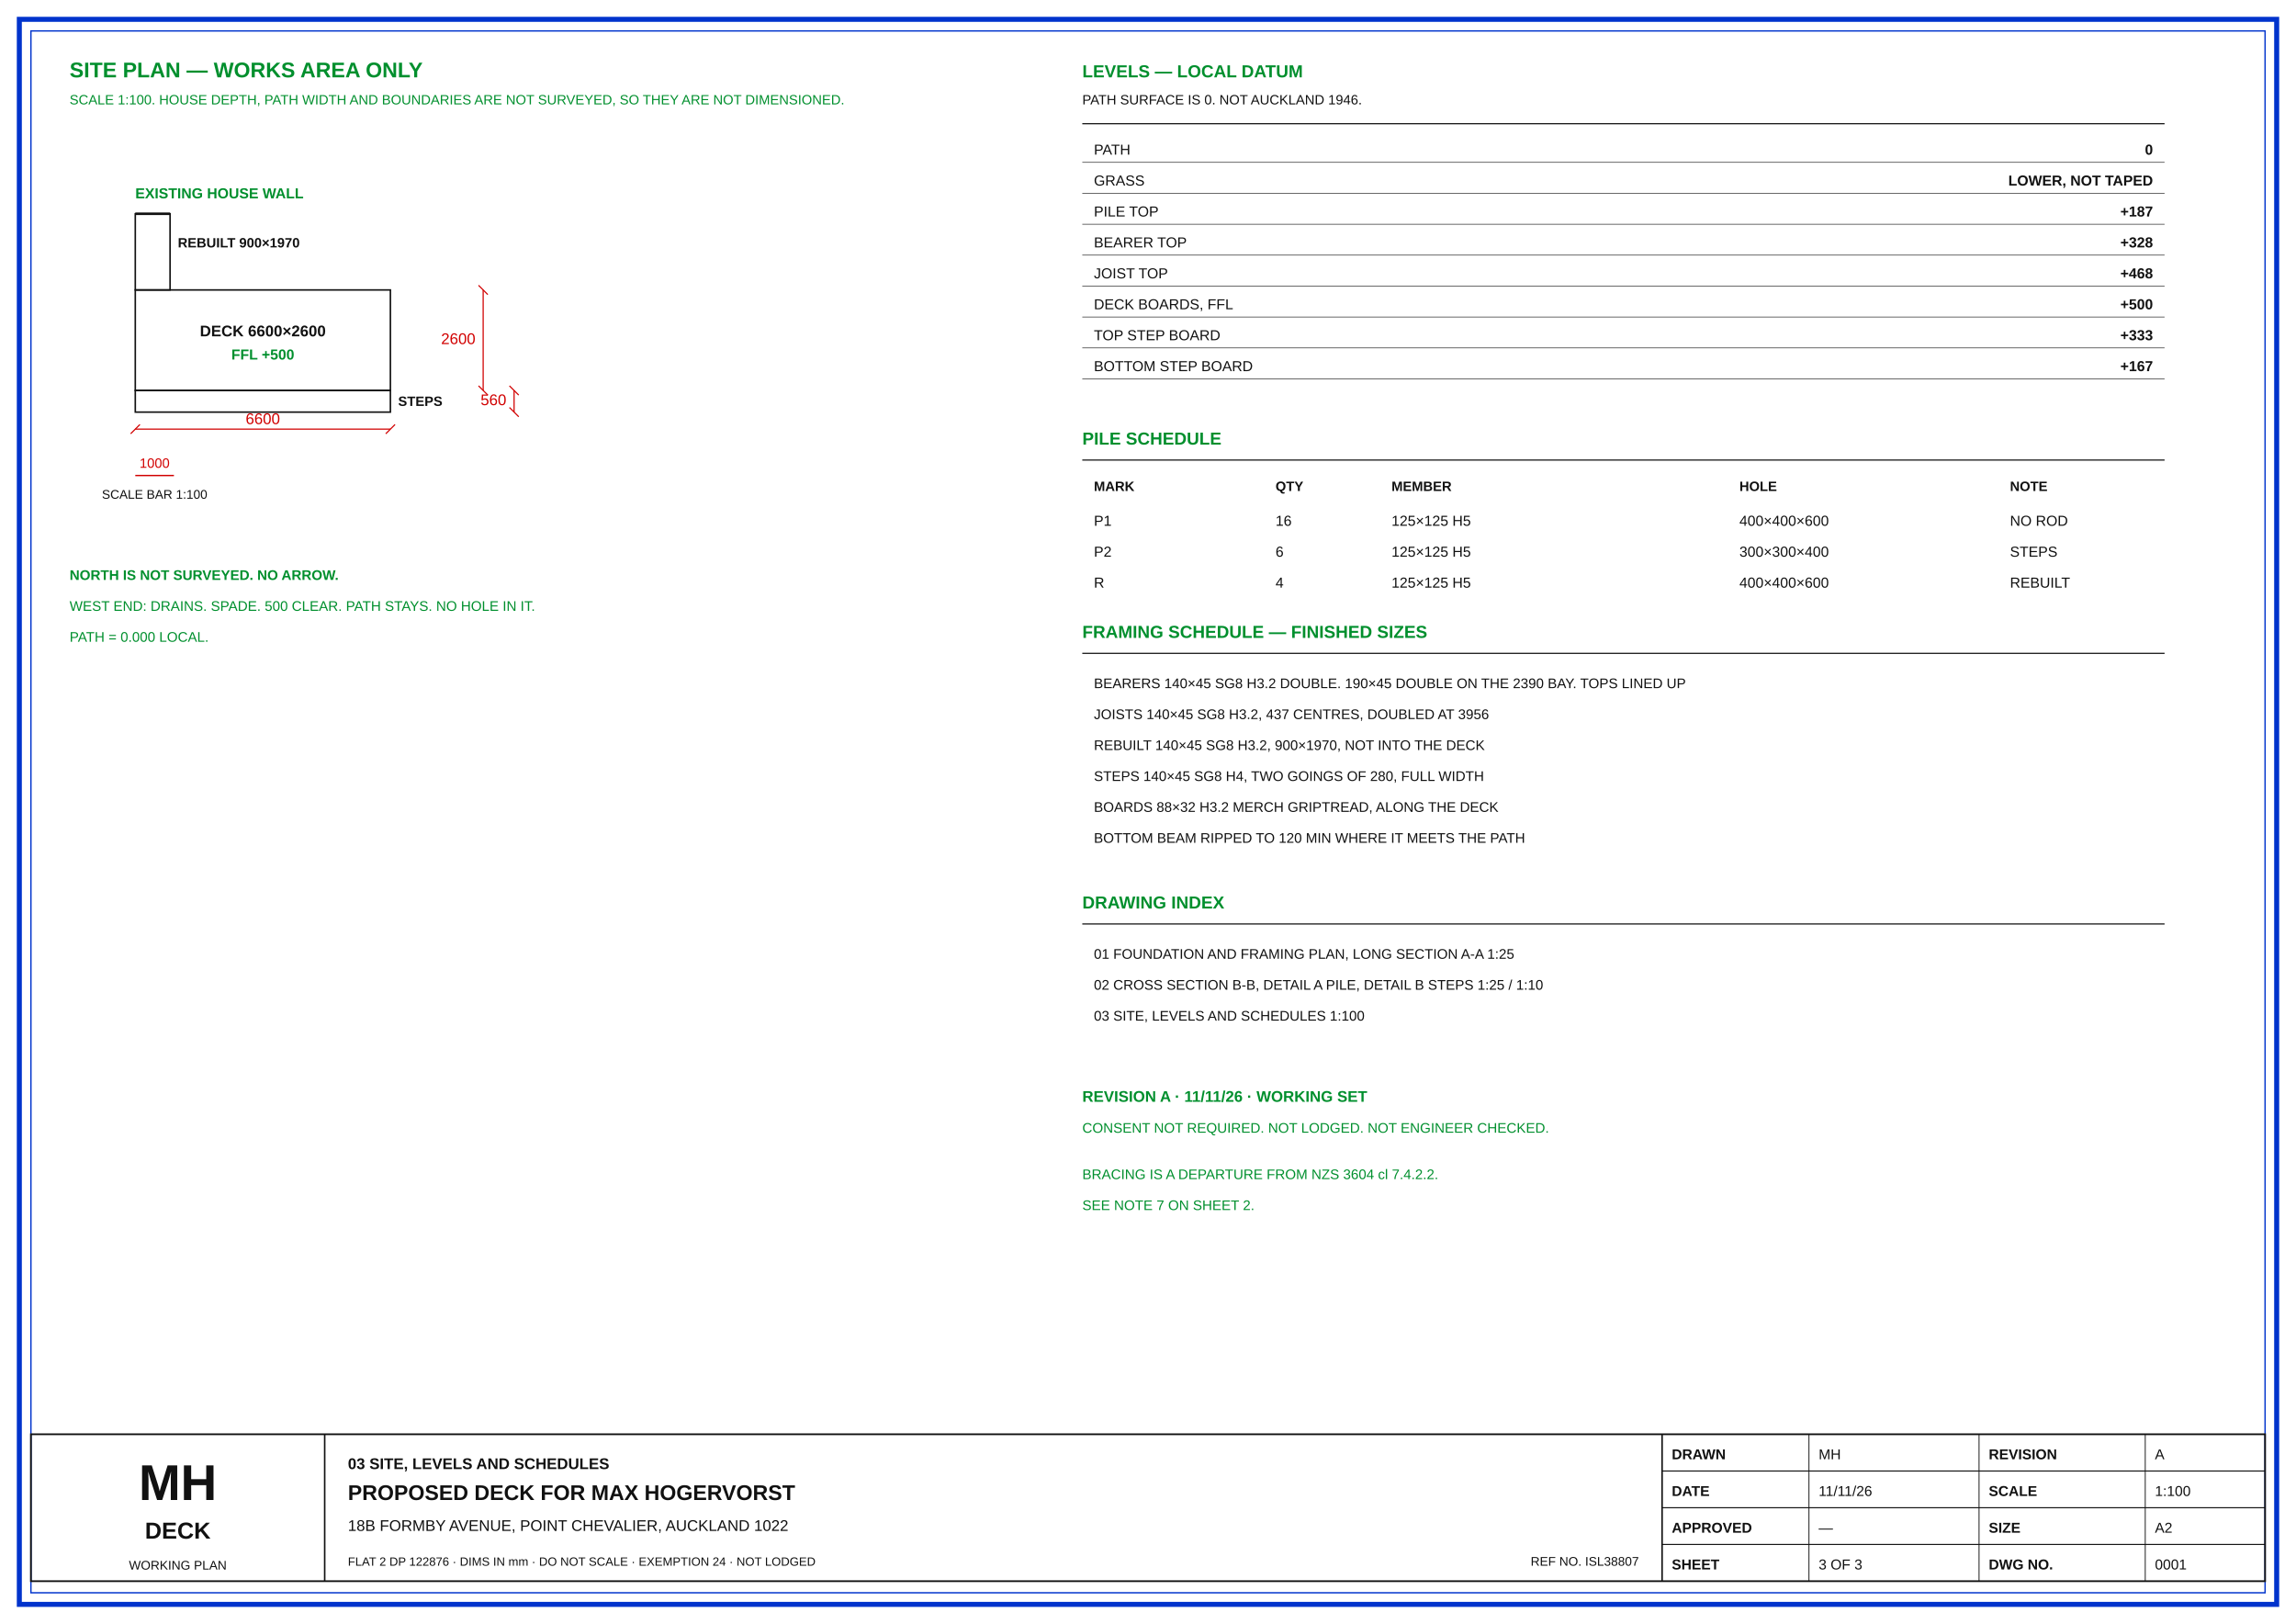
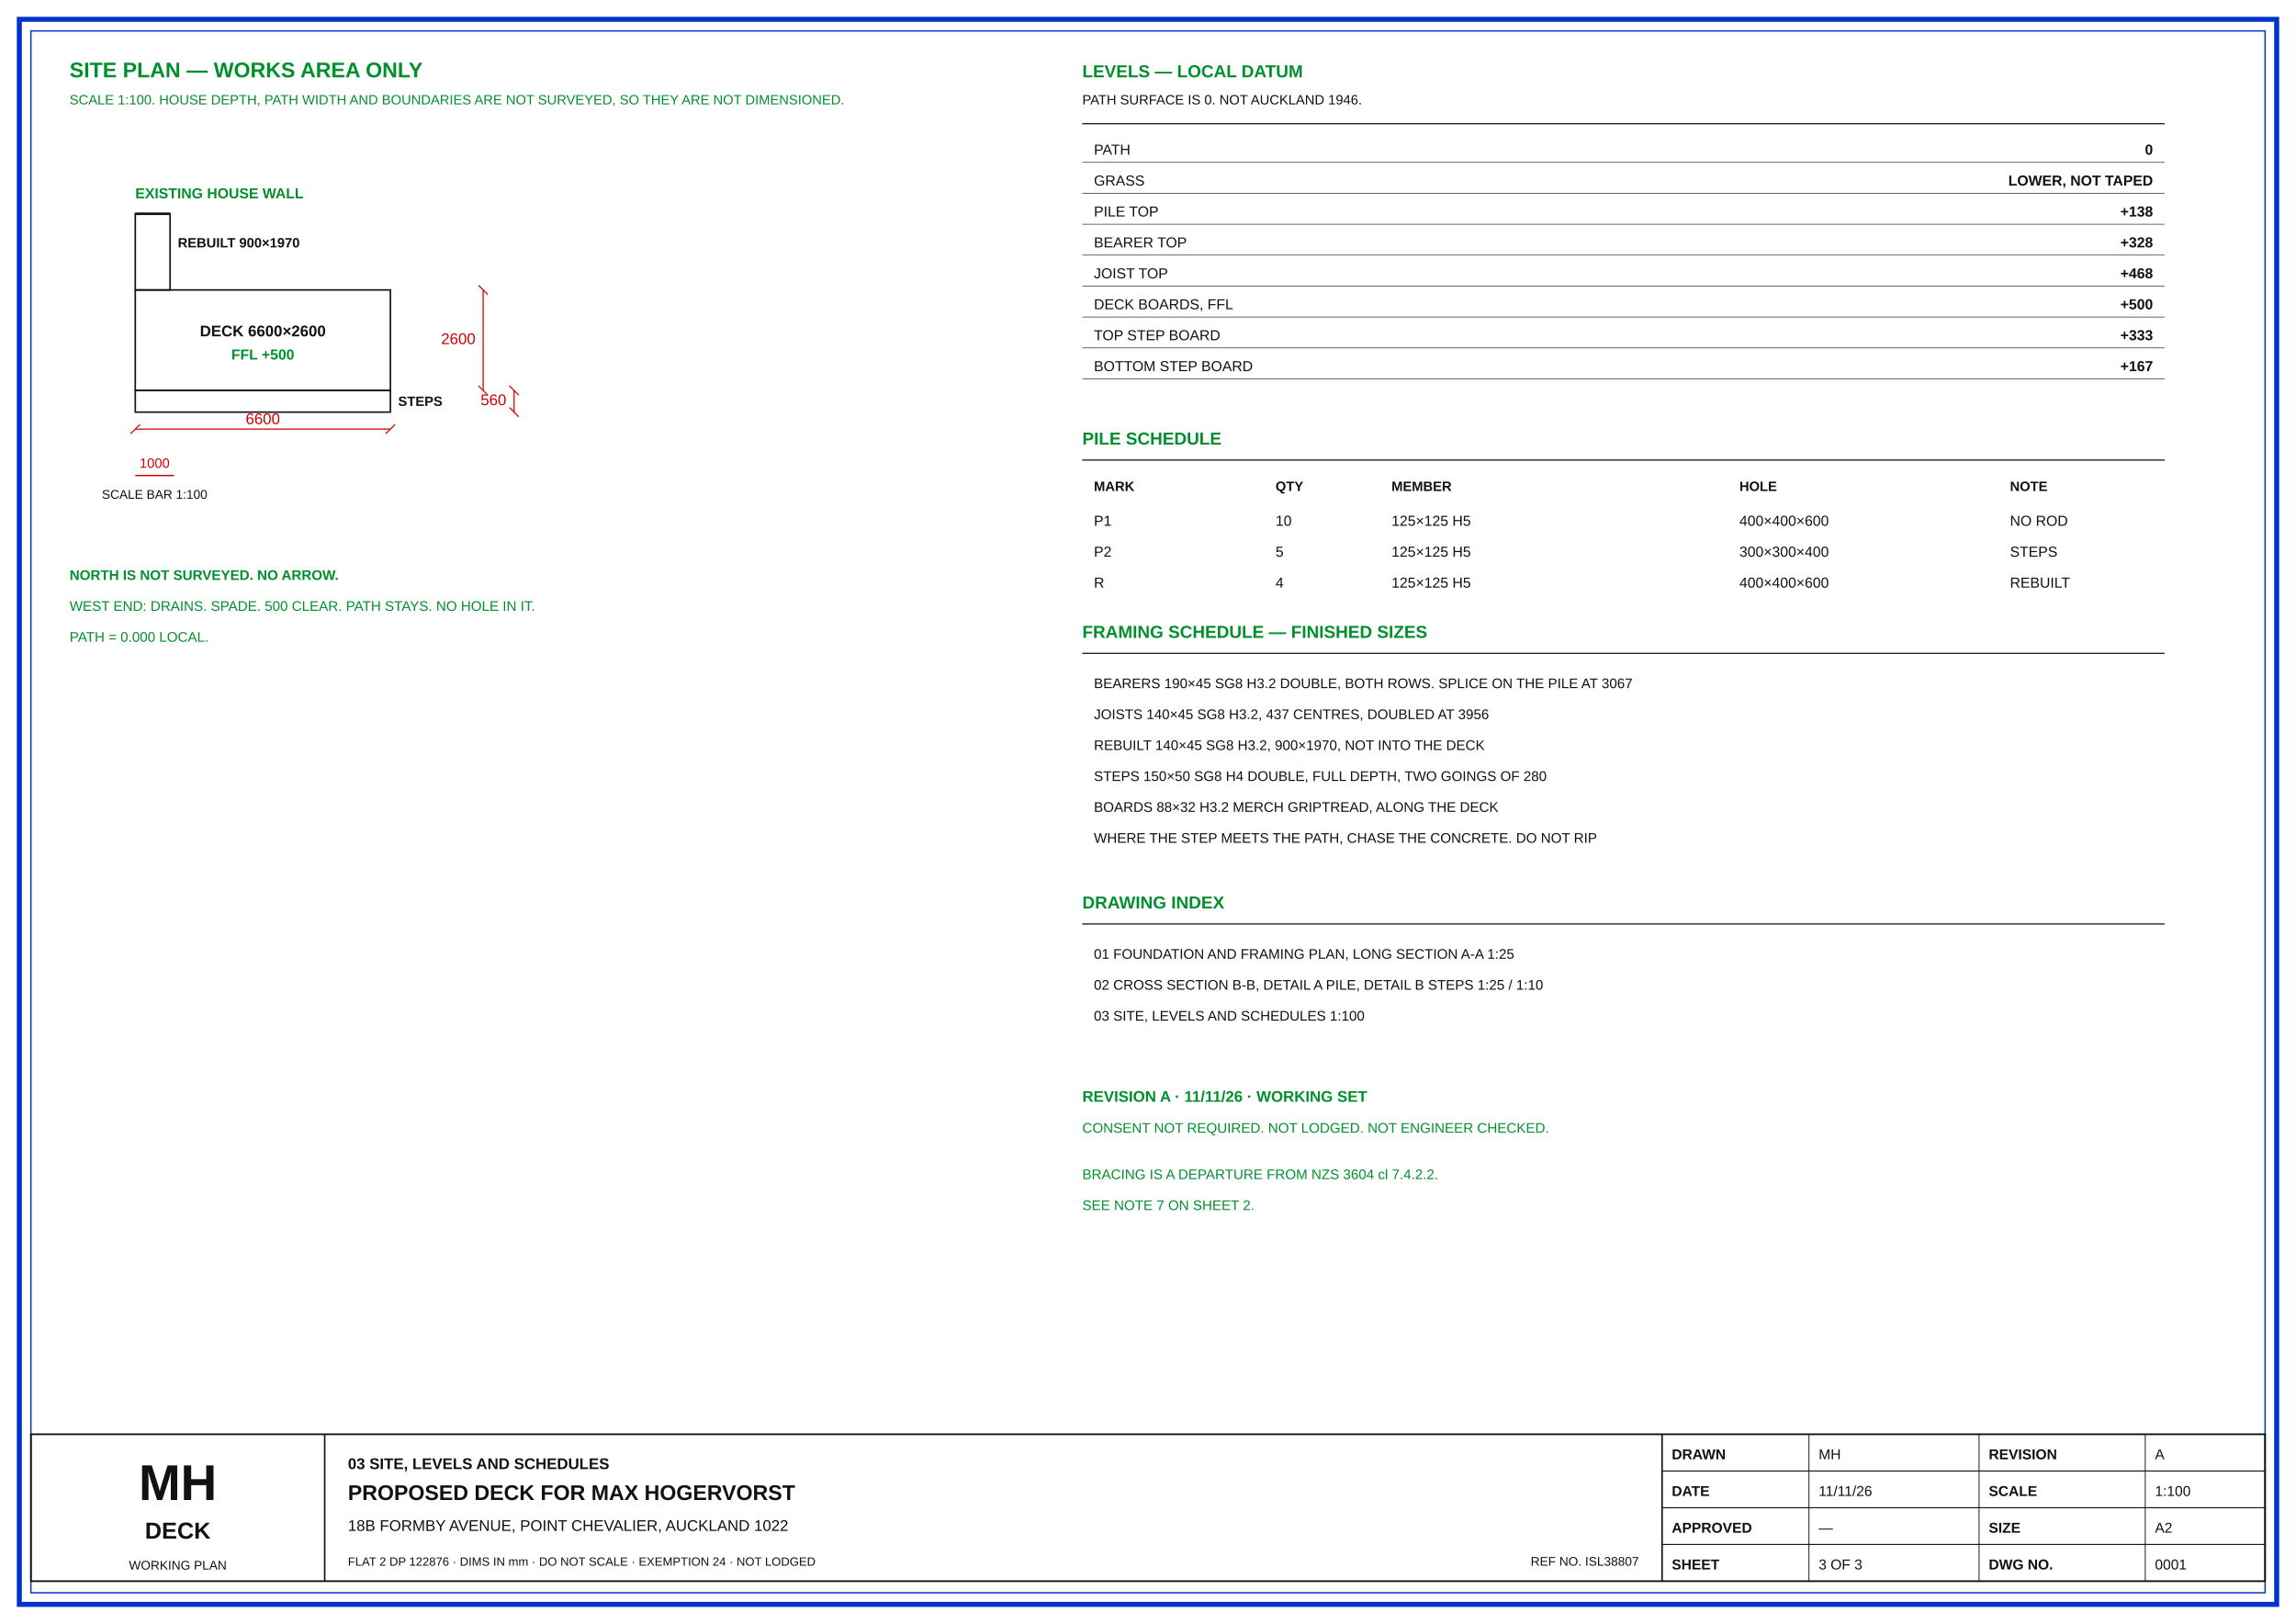
<svg xmlns="http://www.w3.org/2000/svg" viewBox="0 0 1188 840" role="img" aria-label="Sheet 3. Site of the works, levels and schedules. Ref ISL38807. Consent exempt, not lodged. Boundaries not surveyed.">
  <style>text{font-family:Arial,Helvetica,sans-serif}</style>
  <rect x="10.00" y="10.00" width="1168.00" height="820.00" fill="none" stroke="#0033cc" stroke-width="2.6" />
  <rect x="16.00" y="16.00" width="1156.00" height="808.00" fill="none" stroke="#0033cc" stroke-width="0.7" />
  <rect x="16.00" y="742.00" width="1156.00" height="76.00" fill="none" stroke="#111111" stroke-width="0.9" />
  <line x1="168.00" y1="742.00" x2="168.00" y2="818.00" stroke="#111111" stroke-width="0.8" fill="none" />
  <line x1="860.00" y1="742.00" x2="860.00" y2="818.00" stroke="#111111" stroke-width="0.8" fill="none" />
  <text x="92.00" y="776.00" font-size="26" font-weight="700" text-anchor="middle" fill="#111111">MH</text>
  <text x="92.00" y="796.00" font-size="12" font-weight="700" text-anchor="middle" fill="#111111">DECK</text>
  <text x="92.00" y="812.00" font-size="6.5" font-weight="500" text-anchor="middle" fill="#111111">WORKING PLAN</text>
  <text x="180.00" y="760.00" font-size="8" font-weight="700" text-anchor="start" fill="#111111">03  SITE, LEVELS AND SCHEDULES</text>
  <text x="180.00" y="776.00" font-size="11" font-weight="700" text-anchor="start" fill="#111111">PROPOSED DECK FOR MAX HOGERVORST</text>
  <text x="180.00" y="792.00" font-size="8" font-weight="500" text-anchor="start" fill="#111111">18B FORMBY AVENUE, POINT CHEVALIER, AUCKLAND 1022</text>
  <text x="180.00" y="810.00" font-size="6.2" font-weight="400" text-anchor="start" fill="#111111">FLAT 2 DP 122876 · DIMS IN mm · DO NOT SCALE · EXEMPTION 24 · NOT LODGED</text>
  <line x1="936.00" y1="742.00" x2="936.00" y2="761.00" stroke="#111111" stroke-width="0.45" fill="none" />
  <line x1="1024.00" y1="742.00" x2="1024.00" y2="761.00" stroke="#111111" stroke-width="0.45" fill="none" />
  <line x1="1110.00" y1="742.00" x2="1110.00" y2="761.00" stroke="#111111" stroke-width="0.45" fill="none" />
  <text x="865.00" y="754.92" font-size="7.4" font-weight="650" text-anchor="start" fill="#111111">DRAWN</text>
  <text x="941.00" y="754.92" font-size="7.4" font-weight="500" text-anchor="start" fill="#111111">MH</text>
  <text x="1029.00" y="754.92" font-size="7.4" font-weight="650" text-anchor="start" fill="#111111">REVISION</text>
  <text x="1115.00" y="754.92" font-size="7.4" font-weight="500" text-anchor="start" fill="#111111">A</text>
  <line x1="860.00" y1="761.00" x2="1172.00" y2="761.00" stroke="#111111" stroke-width="0.55" fill="none" />
  <line x1="936.00" y1="761.00" x2="936.00" y2="780.00" stroke="#111111" stroke-width="0.45" fill="none" />
  <line x1="1024.00" y1="761.00" x2="1024.00" y2="780.00" stroke="#111111" stroke-width="0.45" fill="none" />
  <line x1="1110.00" y1="761.00" x2="1110.00" y2="780.00" stroke="#111111" stroke-width="0.45" fill="none" />
  <text x="865.00" y="773.92" font-size="7.4" font-weight="650" text-anchor="start" fill="#111111">DATE</text>
  <text x="941.00" y="773.92" font-size="7.4" font-weight="500" text-anchor="start" fill="#111111">11/11/26</text>
  <text x="1029.00" y="773.92" font-size="7.4" font-weight="650" text-anchor="start" fill="#111111">SCALE</text>
  <text x="1115.00" y="773.92" font-size="7.4" font-weight="500" text-anchor="start" fill="#111111">1:100</text>
  <line x1="860.00" y1="780.00" x2="1172.00" y2="780.00" stroke="#111111" stroke-width="0.55" fill="none" />
  <line x1="936.00" y1="780.00" x2="936.00" y2="799.00" stroke="#111111" stroke-width="0.45" fill="none" />
  <line x1="1024.00" y1="780.00" x2="1024.00" y2="799.00" stroke="#111111" stroke-width="0.45" fill="none" />
  <line x1="1110.00" y1="780.00" x2="1110.00" y2="799.00" stroke="#111111" stroke-width="0.45" fill="none" />
  <text x="865.00" y="792.92" font-size="7.4" font-weight="650" text-anchor="start" fill="#111111">APPROVED</text>
  <text x="941.00" y="792.92" font-size="7.4" font-weight="500" text-anchor="start" fill="#111111">—</text>
  <text x="1029.00" y="792.92" font-size="7.4" font-weight="650" text-anchor="start" fill="#111111">SIZE</text>
  <text x="1115.00" y="792.92" font-size="7.4" font-weight="500" text-anchor="start" fill="#111111">A2</text>
  <line x1="860.00" y1="799.00" x2="1172.00" y2="799.00" stroke="#111111" stroke-width="0.55" fill="none" />
  <line x1="936.00" y1="799.00" x2="936.00" y2="818.00" stroke="#111111" stroke-width="0.45" fill="none" />
  <line x1="1024.00" y1="799.00" x2="1024.00" y2="818.00" stroke="#111111" stroke-width="0.45" fill="none" />
  <line x1="1110.00" y1="799.00" x2="1110.00" y2="818.00" stroke="#111111" stroke-width="0.45" fill="none" />
  <text x="865.00" y="811.92" font-size="7.4" font-weight="650" text-anchor="start" fill="#111111">SHEET</text>
  <text x="941.00" y="811.92" font-size="7.4" font-weight="500" text-anchor="start" fill="#111111">3 OF 3</text>
  <text x="1029.00" y="811.92" font-size="7.4" font-weight="650" text-anchor="start" fill="#111111">DWG NO.</text>
  <text x="1115.00" y="811.92" font-size="7.4" font-weight="500" text-anchor="start" fill="#111111">0001</text>
  <text x="848.00" y="810.00" font-size="6.5" font-weight="500" text-anchor="end" fill="#111111">REF NO. ISL38807</text>
  <text x="36.00" y="40.00" font-size="11" font-weight="700" text-anchor="start" fill="#008f2d">SITE PLAN — WORKS AREA ONLY</text>
  <text x="36.00" y="54.00" font-size="7" font-weight="500" text-anchor="start" fill="#008f2d">SCALE 1:100. HOUSE DEPTH, PATH WIDTH AND BOUNDARIES ARE NOT SURVEYED, SO THEY ARE NOT DIMENSIONED.</text>
  <line x1="70.00" y1="110.60" x2="88.00" y2="110.60" stroke="#111111" stroke-width="1.3" fill="none" />
  <text x="70.00" y="102.60" font-size="7.5" font-weight="600" text-anchor="start" fill="#008f2d">EXISTING HOUSE WALL</text>
  <rect x="70.00" y="110.60" width="18.00" height="39.40" fill="none" stroke="#111111" stroke-width="0.8" />
  <text x="92.00" y="128.00" font-size="7" font-weight="600" text-anchor="start" fill="#111111">REBUILT 900×1970</text>
  <rect x="70.00" y="150.00" width="132.00" height="52.00" fill="none" stroke="#111111" stroke-width="0.8" />
  <text x="136.00" y="174.00" font-size="8" font-weight="700" text-anchor="middle" fill="#111111">DECK 6600×2600</text>
  <text x="136.00" y="186.00" font-size="7.5" font-weight="600" text-anchor="middle" fill="#008f2d">FFL +500</text>
  <rect x="70.00" y="202.00" width="132.00" height="11.20" fill="none" stroke="#111111" stroke-width="0.8" />
  <text x="206.00" y="210.00" font-size="7" font-weight="600" text-anchor="start" fill="#111111">STEPS</text>
  <line x1="70.00" y1="222.00" x2="202.00" y2="222.00" stroke="#d10000" stroke-width="0.6" fill="none" />
  <line x1="67.60" y1="224.40" x2="72.40" y2="219.60" stroke="#d10000" stroke-width="0.6" fill="none" />
  <line x1="199.60" y1="224.40" x2="204.40" y2="219.60" stroke="#d10000" stroke-width="0.6" fill="none" />
  <text x="136.00" y="219.40" font-size="8" font-weight="500" text-anchor="middle" fill="#d10000">6600</text>
  <line x1="250.00" y1="150.00" x2="250.00" y2="202.00" stroke="#d10000" stroke-width="0.6" fill="none" />
  <line x1="247.60" y1="147.60" x2="252.40" y2="152.40" stroke="#d10000" stroke-width="0.6" fill="none" />
  <line x1="247.60" y1="199.60" x2="252.40" y2="204.40" stroke="#d10000" stroke-width="0.6" fill="none" />
  <text x="246.00" y="178.00" font-size="8" font-weight="500" text-anchor="end" fill="#d10000">2600</text>
  <line x1="266.00" y1="202.00" x2="266.00" y2="213.20" stroke="#d10000" stroke-width="0.6" fill="none" />
  <line x1="263.60" y1="199.60" x2="268.40" y2="204.40" stroke="#d10000" stroke-width="0.6" fill="none" />
  <line x1="263.60" y1="210.80" x2="268.40" y2="215.60" stroke="#d10000" stroke-width="0.6" fill="none" />
  <text x="262.00" y="209.60" font-size="8" font-weight="500" text-anchor="end" fill="#d10000">560</text>
  <line x1="70.00" y1="246.00" x2="90.00" y2="246.00" stroke="#d10000" stroke-width="0.7" fill="none" />
  <text x="80.00" y="242.00" font-size="7" font-weight="500" text-anchor="middle" fill="#d10000">1000</text>
  <text x="80.00" y="258.00" font-size="6.5" font-weight="500" text-anchor="middle" fill="#111111">SCALE BAR 1:100</text>
  <text x="36.00" y="300.00" font-size="7.2" font-weight="600" text-anchor="start" fill="#008f2d">NORTH IS NOT SURVEYED. NO ARROW.</text>
  <text x="36.00" y="316.00" font-size="7.2" font-weight="500" text-anchor="start" fill="#008f2d">WEST END: DRAINS. SPADE. 500 CLEAR. PATH STAYS. NO HOLE IN IT.</text>
  <text x="36.00" y="332.00" font-size="7.2" font-weight="500" text-anchor="start" fill="#008f2d">PATH = 0.000 LOCAL.</text>
  <text x="560.00" y="40.00" font-size="9" font-weight="700" text-anchor="start" fill="#008f2d">LEVELS — LOCAL DATUM</text>
  <text x="560.00" y="54.00" font-size="7" font-weight="500" text-anchor="start" fill="#111111">PATH SURFACE IS 0. NOT AUCKLAND 1946.</text>
  <line x1="560.00" y1="64.00" x2="1120.00" y2="64.00" stroke="#111111" stroke-width="0.6" fill="none" />
  <text x="566.00" y="80.00" font-size="7.5" font-weight="500" text-anchor="start" fill="#111111">PATH</text>
  <text x="1114.00" y="80.00" font-size="7.5" font-weight="600" text-anchor="end" fill="#111111">0</text>
  <line x1="560.00" y1="84.00" x2="1120.00" y2="84.00" stroke="#111111" stroke-width="0.3" fill="none" />
  <text x="566.00" y="96.00" font-size="7.5" font-weight="500" text-anchor="start" fill="#111111">GRASS</text>
  <text x="1114.00" y="96.00" font-size="7.5" font-weight="600" text-anchor="end" fill="#111111">LOWER, NOT TAPED</text>
  <line x1="560.00" y1="100.00" x2="1120.00" y2="100.00" stroke="#111111" stroke-width="0.3" fill="none" />
  <text x="566.00" y="112.00" font-size="7.5" font-weight="500" text-anchor="start" fill="#111111">PILE TOP</text>
-   <text x="1114.00" y="112.00" font-size="7.5" font-weight="600" text-anchor="end" fill="#111111">+187</text>
+   <text x="1114.00" y="112.00" font-size="7.5" font-weight="600" text-anchor="end" fill="#111111">+138</text>
  <line x1="560.00" y1="116.00" x2="1120.00" y2="116.00" stroke="#111111" stroke-width="0.3" fill="none" />
  <text x="566.00" y="128.00" font-size="7.5" font-weight="500" text-anchor="start" fill="#111111">BEARER TOP</text>
  <text x="1114.00" y="128.00" font-size="7.5" font-weight="600" text-anchor="end" fill="#111111">+328</text>
  <line x1="560.00" y1="132.00" x2="1120.00" y2="132.00" stroke="#111111" stroke-width="0.3" fill="none" />
  <text x="566.00" y="144.00" font-size="7.5" font-weight="500" text-anchor="start" fill="#111111">JOIST TOP</text>
  <text x="1114.00" y="144.00" font-size="7.5" font-weight="600" text-anchor="end" fill="#111111">+468</text>
  <line x1="560.00" y1="148.00" x2="1120.00" y2="148.00" stroke="#111111" stroke-width="0.3" fill="none" />
  <text x="566.00" y="160.00" font-size="7.5" font-weight="500" text-anchor="start" fill="#111111">DECK BOARDS, FFL</text>
  <text x="1114.00" y="160.00" font-size="7.5" font-weight="600" text-anchor="end" fill="#111111">+500</text>
  <line x1="560.00" y1="164.00" x2="1120.00" y2="164.00" stroke="#111111" stroke-width="0.3" fill="none" />
  <text x="566.00" y="176.00" font-size="7.5" font-weight="500" text-anchor="start" fill="#111111">TOP STEP BOARD</text>
  <text x="1114.00" y="176.00" font-size="7.5" font-weight="600" text-anchor="end" fill="#111111">+333</text>
  <line x1="560.00" y1="180.00" x2="1120.00" y2="180.00" stroke="#111111" stroke-width="0.3" fill="none" />
  <text x="566.00" y="192.00" font-size="7.5" font-weight="500" text-anchor="start" fill="#111111">BOTTOM STEP BOARD</text>
  <text x="1114.00" y="192.00" font-size="7.5" font-weight="600" text-anchor="end" fill="#111111">+167</text>
  <line x1="560.00" y1="196.00" x2="1120.00" y2="196.00" stroke="#111111" stroke-width="0.3" fill="none" />
  <text x="560.00" y="230.00" font-size="9" font-weight="700" text-anchor="start" fill="#008f2d">PILE SCHEDULE</text>
  <line x1="560.00" y1="238.00" x2="1120.00" y2="238.00" stroke="#111111" stroke-width="0.6" fill="none" />
  <text x="566.00" y="254.00" font-size="7" font-weight="700" text-anchor="start" fill="#111111">MARK</text>
  <text x="660.00" y="254.00" font-size="7" font-weight="700" text-anchor="start" fill="#111111">QTY</text>
  <text x="720.00" y="254.00" font-size="7" font-weight="700" text-anchor="start" fill="#111111">MEMBER</text>
  <text x="900.00" y="254.00" font-size="7" font-weight="700" text-anchor="start" fill="#111111">HOLE</text>
  <text x="1040.00" y="254.00" font-size="7" font-weight="700" text-anchor="start" fill="#111111">NOTE</text>
  <text x="566.00" y="272.00" font-size="7.5" font-weight="500" text-anchor="start" fill="#111111">P1</text>
-   <text x="660.00" y="272.00" font-size="7.5" font-weight="500" text-anchor="start" fill="#111111">16</text>
+   <text x="660.00" y="272.00" font-size="7.5" font-weight="500" text-anchor="start" fill="#111111">10</text>
  <text x="720.00" y="272.00" font-size="7.5" font-weight="500" text-anchor="start" fill="#111111">125×125 H5</text>
  <text x="900.00" y="272.00" font-size="7.5" font-weight="500" text-anchor="start" fill="#111111">400×400×600</text>
  <text x="1040.00" y="272.00" font-size="7.5" font-weight="500" text-anchor="start" fill="#111111">NO ROD</text>
  <text x="566.00" y="288.00" font-size="7.5" font-weight="500" text-anchor="start" fill="#111111">P2</text>
-   <text x="660.00" y="288.00" font-size="7.5" font-weight="500" text-anchor="start" fill="#111111">6</text>
+   <text x="660.00" y="288.00" font-size="7.5" font-weight="500" text-anchor="start" fill="#111111">5</text>
  <text x="720.00" y="288.00" font-size="7.5" font-weight="500" text-anchor="start" fill="#111111">125×125 H5</text>
  <text x="900.00" y="288.00" font-size="7.5" font-weight="500" text-anchor="start" fill="#111111">300×300×400</text>
  <text x="1040.00" y="288.00" font-size="7.5" font-weight="500" text-anchor="start" fill="#111111">STEPS</text>
  <text x="566.00" y="304.00" font-size="7.5" font-weight="500" text-anchor="start" fill="#111111">R</text>
  <text x="660.00" y="304.00" font-size="7.5" font-weight="500" text-anchor="start" fill="#111111">4</text>
  <text x="720.00" y="304.00" font-size="7.5" font-weight="500" text-anchor="start" fill="#111111">125×125 H5</text>
  <text x="900.00" y="304.00" font-size="7.5" font-weight="500" text-anchor="start" fill="#111111">400×400×600</text>
  <text x="1040.00" y="304.00" font-size="7.5" font-weight="500" text-anchor="start" fill="#111111">REBUILT</text>
  <text x="560.00" y="330.00" font-size="9" font-weight="700" text-anchor="start" fill="#008f2d">FRAMING SCHEDULE — FINISHED SIZES</text>
  <line x1="560.00" y1="338.00" x2="1120.00" y2="338.00" stroke="#111111" stroke-width="0.6" fill="none" />
-   <text x="566.00" y="356.00" font-size="7.2" font-weight="500" text-anchor="start" fill="#111111">BEARERS  140×45 SG8 H3.2 DOUBLE. 190×45 DOUBLE ON THE 2390 BAY. TOPS LINED UP</text>
+   <text x="566.00" y="356.00" font-size="7.2" font-weight="500" text-anchor="start" fill="#111111">BEARERS  190×45 SG8 H3.2 DOUBLE, BOTH ROWS. SPLICE ON THE PILE AT 3067</text>
  <text x="566.00" y="372.00" font-size="7.2" font-weight="500" text-anchor="start" fill="#111111">JOISTS  140×45 SG8 H3.2, 437 CENTRES, DOUBLED AT 3956</text>
  <text x="566.00" y="388.00" font-size="7.2" font-weight="500" text-anchor="start" fill="#111111">REBUILT  140×45 SG8 H3.2, 900×1970, NOT INTO THE DECK</text>
-   <text x="566.00" y="404.00" font-size="7.2" font-weight="500" text-anchor="start" fill="#111111">STEPS  140×45 SG8 H4, TWO GOINGS OF 280, FULL WIDTH</text>
+   <text x="566.00" y="404.00" font-size="7.2" font-weight="500" text-anchor="start" fill="#111111">STEPS  150×50 SG8 H4 DOUBLE, FULL DEPTH, TWO GOINGS OF 280</text>
  <text x="566.00" y="420.00" font-size="7.2" font-weight="500" text-anchor="start" fill="#111111">BOARDS  88×32 H3.2 MERCH GRIPTREAD, ALONG THE DECK</text>
-   <text x="566.00" y="436.00" font-size="7.2" font-weight="500" text-anchor="start" fill="#111111">BOTTOM BEAM RIPPED TO 120 MIN WHERE IT MEETS THE PATH</text>
+   <text x="566.00" y="436.00" font-size="7.2" font-weight="500" text-anchor="start" fill="#111111">WHERE THE STEP MEETS THE PATH, CHASE THE CONCRETE. DO NOT RIP</text>
  <text x="560.00" y="470.00" font-size="9" font-weight="700" text-anchor="start" fill="#008f2d">DRAWING INDEX</text>
  <line x1="560.00" y1="478.00" x2="1120.00" y2="478.00" stroke="#111111" stroke-width="0.6" fill="none" />
  <text x="566.00" y="496.00" font-size="7.2" font-weight="500" text-anchor="start" fill="#111111">01  FOUNDATION AND FRAMING PLAN, LONG SECTION A-A   1:25</text>
  <text x="566.00" y="512.00" font-size="7.2" font-weight="500" text-anchor="start" fill="#111111">02  CROSS SECTION B-B, DETAIL A PILE, DETAIL B STEPS  1:25 / 1:10</text>
  <text x="566.00" y="528.00" font-size="7.2" font-weight="500" text-anchor="start" fill="#111111">03  SITE, LEVELS AND SCHEDULES   1:100</text>
  <text x="560.00" y="570.00" font-size="8" font-weight="700" text-anchor="start" fill="#008f2d">REVISION A  ·  11/11/26  ·  WORKING SET</text>
  <text x="560.00" y="586.00" font-size="7.2" font-weight="500" text-anchor="start" fill="#008f2d">CONSENT NOT REQUIRED. NOT LODGED. NOT ENGINEER CHECKED.</text>
  <text x="560.00" y="610.00" font-size="7.2" font-weight="500" text-anchor="start" fill="#008f2d">BRACING IS A DEPARTURE FROM NZS 3604 cl 7.4.2.2.</text>
  <text x="560.00" y="626.00" font-size="7.2" font-weight="500" text-anchor="start" fill="#008f2d">SEE NOTE 7 ON SHEET 2.</text>
</svg>
